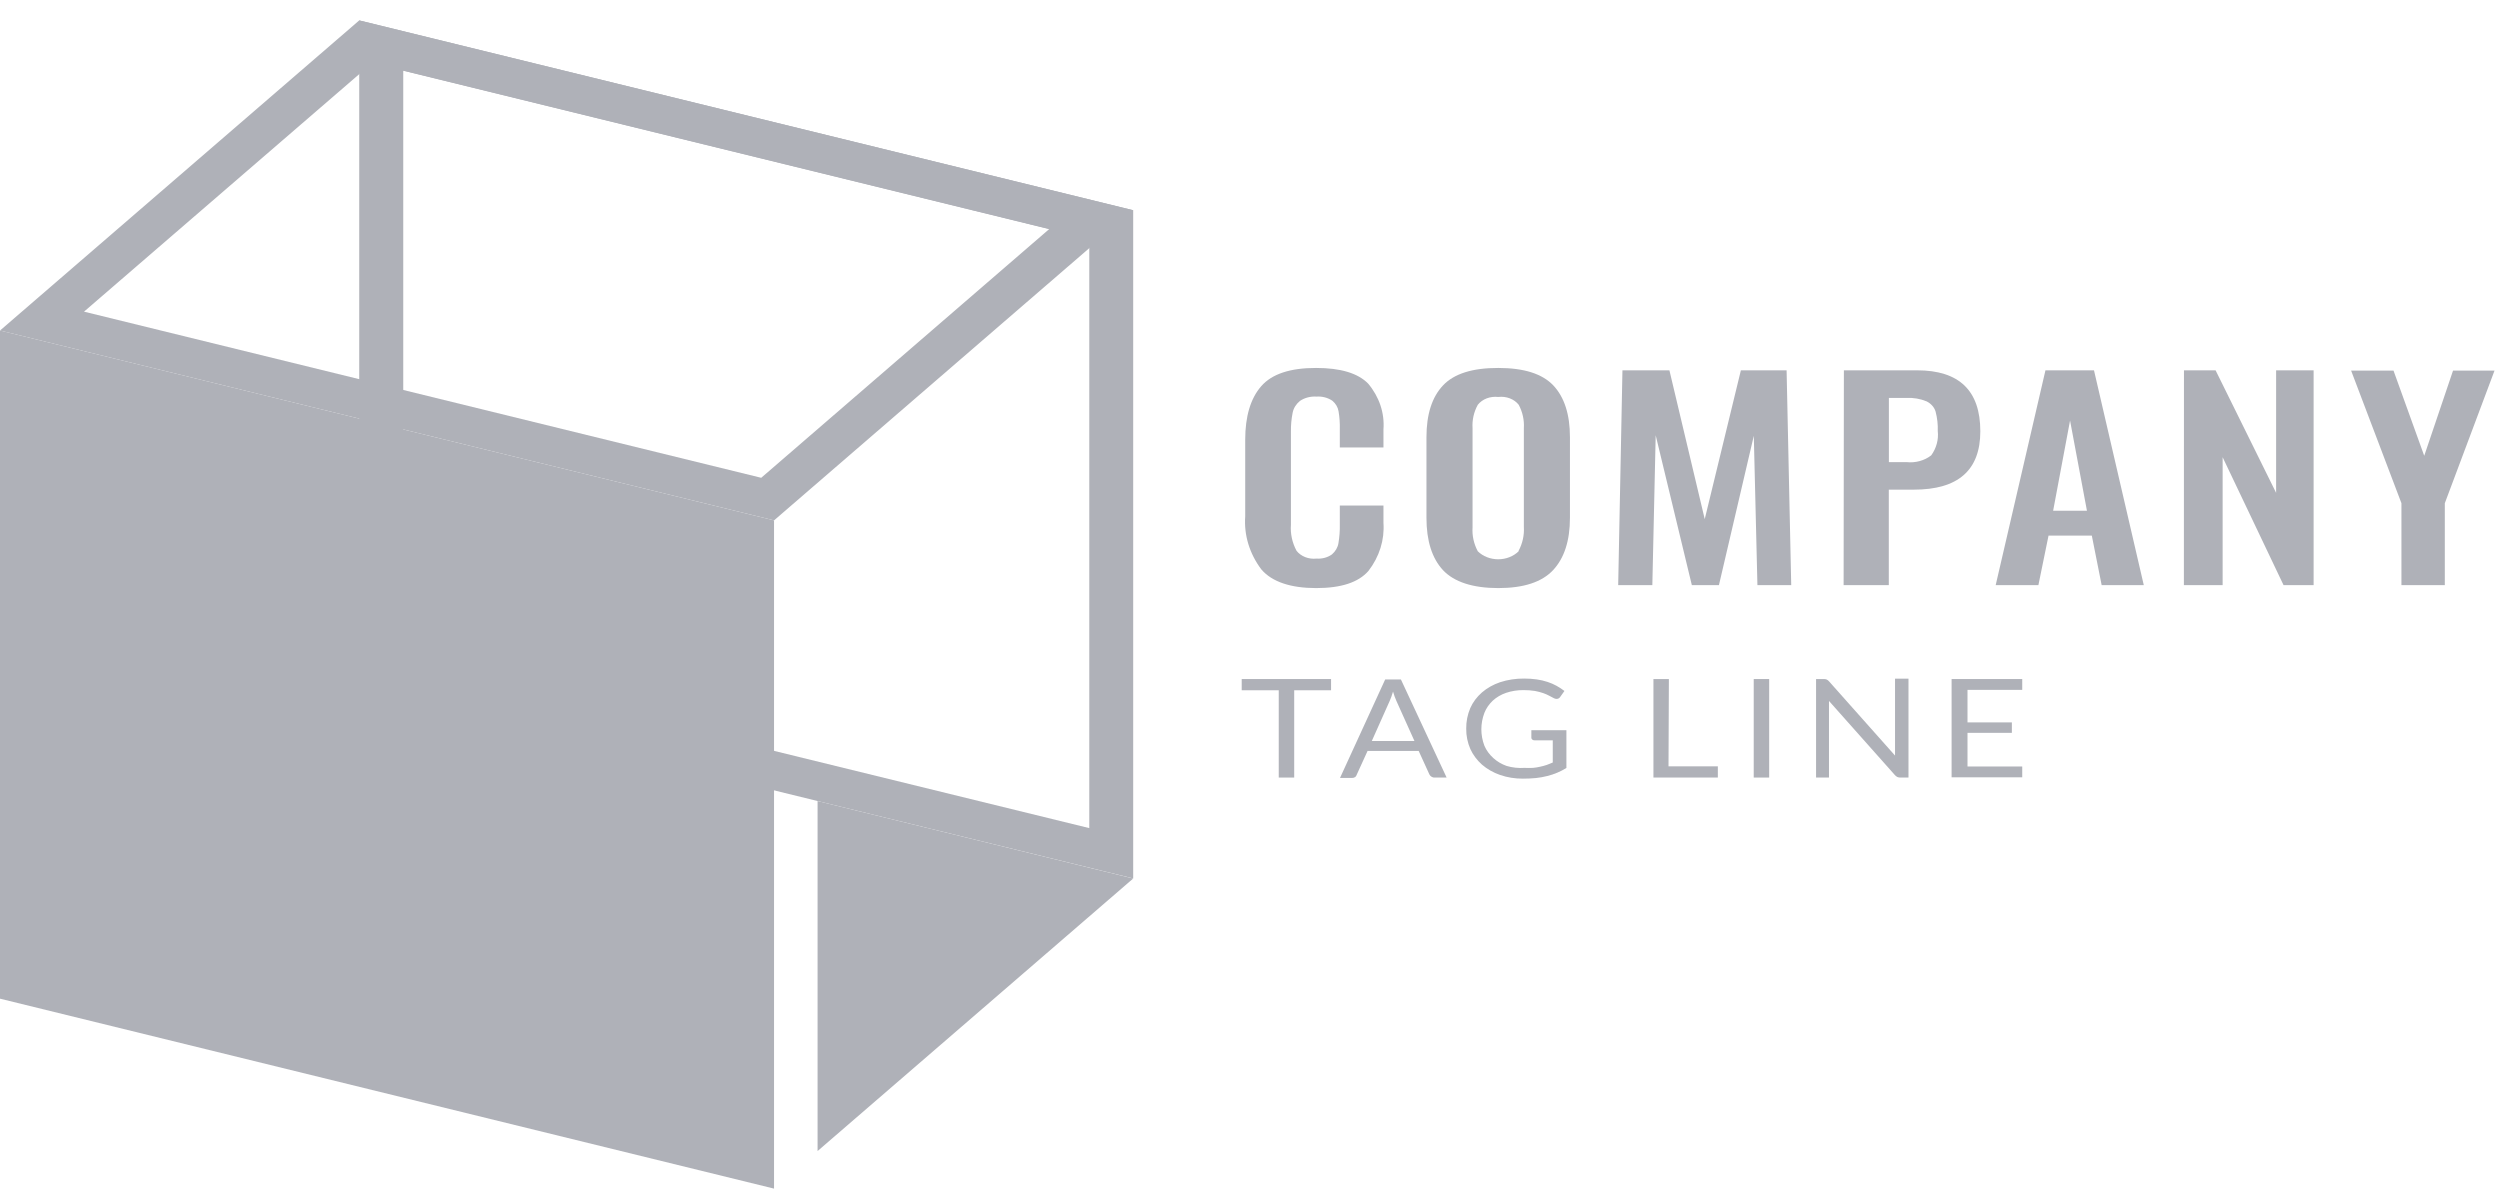
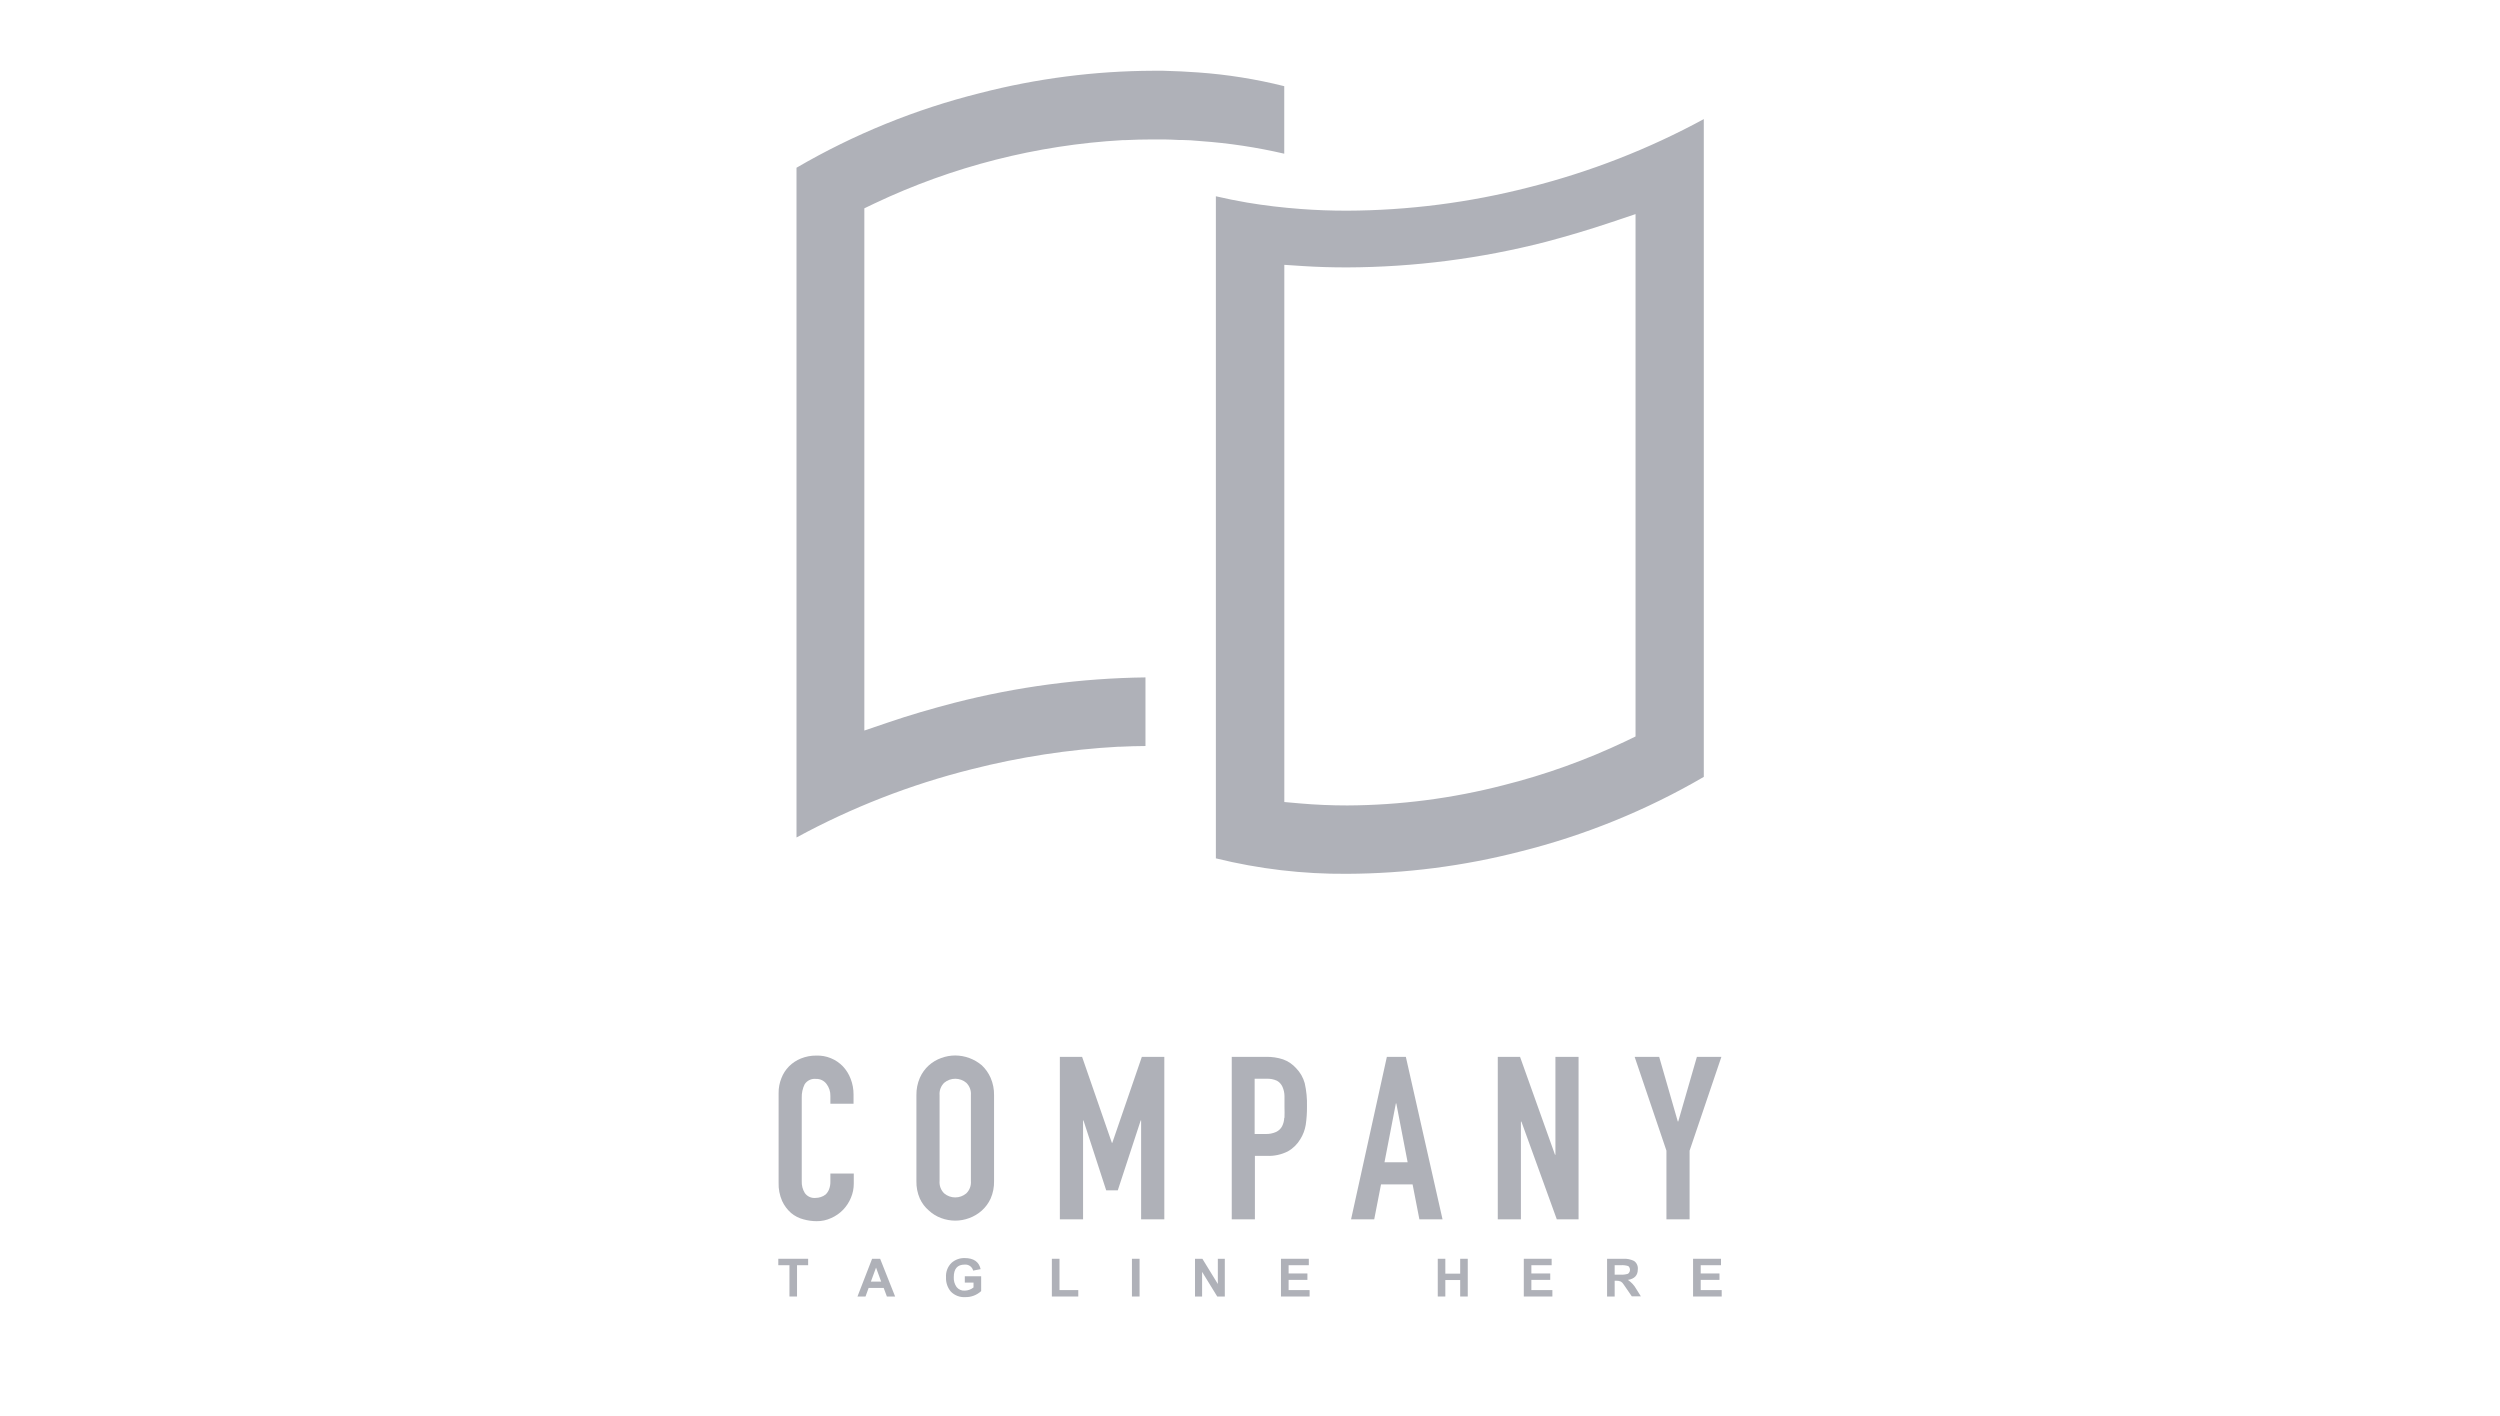
- <svg xmlns="http://www.w3.org/2000/svg" width="94" height="45" viewBox="0 0 94 45" fill="none">
-   <path d="M47.425 21.408C46.982 20.818 46.77 20.121 46.82 19.42V16.536C46.82 15.653 47.021 14.981 47.422 14.521C47.822 14.062 48.511 13.833 49.487 13.835C50.404 13.835 51.056 14.031 51.441 14.422C51.861 14.921 52.065 15.531 52.018 16.146V16.824H50.377V16.137C50.383 15.913 50.367 15.688 50.33 15.466C50.306 15.314 50.223 15.173 50.095 15.067C49.927 14.953 49.715 14.897 49.501 14.912C49.276 14.897 49.053 14.956 48.876 15.076C48.733 15.194 48.637 15.348 48.604 15.516C48.557 15.751 48.535 15.99 48.539 16.229V19.728C48.513 20.065 48.586 20.403 48.75 20.71C48.831 20.814 48.945 20.896 49.077 20.948C49.21 21 49.356 21.019 49.501 21.003C49.711 21.018 49.919 20.962 50.082 20.845C50.215 20.73 50.301 20.581 50.326 20.42C50.364 20.188 50.382 19.953 50.377 19.719V19.009H52.018V19.657C52.064 20.299 51.865 20.936 51.451 21.47C51.074 21.898 50.431 22.112 49.487 22.112C48.543 22.112 47.829 21.883 47.425 21.408Z" fill="#AFB1B8" />
-   <path d="M54.257 21.438C53.842 20.989 53.635 20.335 53.635 19.47V16.437C53.635 15.58 53.842 14.932 54.257 14.492C54.671 14.052 55.364 13.833 56.336 13.835C57.301 13.835 57.99 14.054 58.405 14.492C58.819 14.932 59.03 15.58 59.03 16.437V19.47C59.03 20.326 58.819 20.983 58.398 21.435C57.977 21.886 57.291 22.112 56.336 22.112C55.381 22.112 54.675 21.883 54.257 21.438ZM57.1 20.71C57.249 20.429 57.316 20.121 57.297 19.813V16.099C57.316 15.797 57.25 15.495 57.104 15.22C57.02 15.113 56.904 15.03 56.769 14.978C56.633 14.926 56.483 14.908 56.336 14.926C56.188 14.909 56.038 14.927 55.902 14.978C55.766 15.03 55.649 15.114 55.565 15.22C55.415 15.494 55.348 15.796 55.368 16.099V19.83C55.347 20.139 55.415 20.447 55.565 20.728C55.66 20.822 55.779 20.898 55.911 20.95C56.043 21.002 56.187 21.029 56.333 21.029C56.478 21.029 56.622 21.002 56.754 20.95C56.887 20.898 57.005 20.822 57.1 20.728V20.71Z" fill="#AFB1B8" />
-   <path d="M61.004 13.924H62.77L64.098 19.519L65.457 13.924H67.176L67.35 22H66.079L65.943 16.387L64.632 22H63.613L62.254 16.366L62.128 22H60.844L61.004 13.924Z" fill="#AFB1B8" />
-   <path d="M69.33 13.924H72.082C73.667 13.924 74.46 14.688 74.46 16.217C74.46 17.681 73.625 18.413 71.956 18.411H71.019V22H69.32L69.33 13.924ZM71.681 17.375C71.849 17.394 72.019 17.381 72.181 17.336C72.342 17.292 72.49 17.219 72.615 17.12C72.81 16.848 72.896 16.527 72.86 16.208C72.869 15.962 72.841 15.715 72.778 15.475C72.754 15.395 72.712 15.319 72.653 15.253C72.595 15.187 72.522 15.132 72.439 15.091C72.203 14.993 71.942 14.949 71.681 14.962H71.022V17.375H71.681Z" fill="#AFB1B8" />
-   <path d="M76.909 13.924H78.734L80.606 22H79.022L78.652 20.138H77.025L76.644 22H75.038L76.909 13.924ZM78.469 19.203L77.834 15.812L77.198 19.203H78.469Z" fill="#AFB1B8" />
-   <path d="M82.117 13.924H83.306L85.582 18.531V13.924H86.992V22H85.861L83.571 17.191V22H82.114L82.117 13.924Z" fill="#AFB1B8" />
-   <path d="M90.294 18.921L88.402 13.935H89.996L91.151 17.138L92.234 13.935H93.794L91.925 18.921V22H90.294V18.921Z" fill="#AFB1B8" />
-   <path d="M50.048 25.532V25.954H48.662V29.236H48.081V25.954H46.688V25.532H50.048Z" fill="#AFB1B8" />
-   <path d="M54.393 29.236H53.944C53.899 29.239 53.854 29.226 53.819 29.201C53.785 29.179 53.759 29.15 53.744 29.116L53.343 28.236H51.42L51.019 29.116C51.008 29.153 50.987 29.187 50.958 29.216C50.922 29.24 50.878 29.253 50.832 29.251H50.384L52.083 25.547H52.674L54.393 29.236ZM51.58 27.861H53.183L52.504 26.353C52.454 26.239 52.412 26.123 52.378 26.004C52.354 26.075 52.334 26.142 52.314 26.201L52.252 26.356L51.58 27.861Z" fill="#AFB1B8" />
-   <path d="M57.321 28.872C57.428 28.877 57.534 28.877 57.64 28.872C57.732 28.864 57.823 28.849 57.912 28.828C57.995 28.811 58.077 28.788 58.157 28.761C58.232 28.735 58.306 28.702 58.384 28.67V27.837H57.705C57.688 27.838 57.671 27.836 57.656 27.831C57.64 27.826 57.625 27.818 57.613 27.808C57.602 27.799 57.593 27.789 57.587 27.777C57.581 27.765 57.579 27.753 57.579 27.74V27.456H58.897V28.875C58.79 28.942 58.676 29.001 58.558 29.051C58.437 29.103 58.31 29.145 58.181 29.177C58.042 29.213 57.9 29.238 57.756 29.254C57.591 29.27 57.426 29.277 57.26 29.277C56.967 29.279 56.676 29.233 56.404 29.139C56.15 29.051 55.918 28.919 55.724 28.752C55.535 28.583 55.386 28.384 55.286 28.166C55.179 27.92 55.126 27.659 55.13 27.397C55.126 27.133 55.178 26.871 55.283 26.623C55.38 26.403 55.53 26.203 55.721 26.036C55.915 25.869 56.146 25.739 56.401 25.652C56.691 25.557 57 25.511 57.311 25.514C57.469 25.514 57.627 25.524 57.783 25.546C57.921 25.566 58.057 25.597 58.187 25.64C58.306 25.678 58.42 25.728 58.527 25.787C58.631 25.845 58.73 25.909 58.823 25.98L58.66 26.209C58.647 26.23 58.628 26.247 58.605 26.26C58.581 26.272 58.554 26.279 58.527 26.279C58.489 26.278 58.453 26.268 58.422 26.25C58.371 26.227 58.316 26.197 58.255 26.162C58.183 26.123 58.107 26.09 58.028 26.062C57.926 26.027 57.822 26 57.715 25.98C57.573 25.958 57.428 25.947 57.284 25.948C57.06 25.946 56.837 25.981 56.628 26.051C56.439 26.116 56.269 26.216 56.129 26.344C55.988 26.477 55.88 26.634 55.813 26.805C55.661 27.206 55.661 27.638 55.813 28.039C55.887 28.213 56.003 28.372 56.153 28.506C56.292 28.633 56.461 28.733 56.648 28.799C56.864 28.863 57.093 28.888 57.321 28.872Z" fill="#AFB1B8" />
-   <path d="M62.736 28.814H64.591V29.236H62.169V25.532H62.75L62.736 28.814Z" fill="#AFB1B8" />
-   <path d="M66.521 29.236H65.94V25.532H66.521V29.236Z" fill="#AFB1B8" />
-   <path d="M68.681 25.549C68.716 25.566 68.746 25.589 68.77 25.617L71.253 28.409C71.25 28.365 71.25 28.321 71.253 28.277C71.253 28.236 71.253 28.195 71.253 28.157V25.517H71.759V29.236H71.467C71.424 29.239 71.38 29.232 71.341 29.216C71.306 29.197 71.275 29.173 71.25 29.145L68.77 26.356C68.77 26.4 68.77 26.441 68.77 26.482C68.77 26.523 68.77 26.561 68.77 26.596V29.236H68.284V25.532H68.586C68.619 25.532 68.651 25.538 68.681 25.549Z" fill="#AFB1B8" />
-   <path d="M76.036 25.532V25.939H73.978V27.162H75.646V27.555H73.978V28.82H76.036V29.227H73.38V25.532H76.036Z" fill="#AFB1B8" />
-   <path d="M15.162 2.655L40.957 8.979V31.137L15.162 24.816V2.655ZM13.507 0.767V25.893L42.608 33.029V7.905L13.507 0.767Z" fill="#AFB1B8" />
-   <path d="M29.104 44.692L0 37.55V12.427L29.104 19.566V44.692Z" fill="#AFB1B8" />
-   <path d="M13.99 2.371L39.448 8.615L28.622 17.965L3.159 11.718L13.99 2.371ZM13.507 0.767L0 12.428L29.104 19.566L42.608 7.905L13.507 0.767Z" fill="#AFB1B8" />
-   <path d="M30.741 43.279L42.608 33.032L30.741 30.119V43.279Z" fill="#AFB1B8" />
+ <svg xmlns="http://www.w3.org/2000/svg" width="106" height="60" viewBox="0 0 106 60" fill="none">
+   <path fill-rule="evenodd" clip-rule="evenodd" d="M50.114 5.935H49.977C49.767 5.922 49.557 5.917 49.347 5.912H49.347H49.327H48.892C48.495 5.912 48.09 5.922 47.688 5.942C47.657 5.94 47.627 5.94 47.597 5.942C43.952 6.149 40.382 7.06 37.081 8.625L36.648 8.833V30.975L37.66 30.631C38.548 30.326 39.494 30.052 40.473 29.797C43.119 29.118 45.837 28.757 48.568 28.722V31.631C48.206 31.633 47.855 31.643 47.503 31.661H47.419C45.318 31.776 43.232 32.097 41.191 32.617C38.607 33.264 36.114 34.236 33.772 35.509V7.112C36.205 5.693 38.825 4.627 41.556 3.946C43.953 3.327 46.417 3.009 48.892 3H49.319C49.83 3.013 50.329 3.036 50.797 3.071C52.03 3.158 53.253 3.353 54.452 3.654V6.517C53.287 6.246 52.103 6.067 50.91 5.983C50.886 5.981 50.862 5.979 50.838 5.977C50.591 5.956 50.344 5.935 50.114 5.935ZM55.153 8.861C55.788 8.91 56.446 8.933 57.111 8.933C59.712 8.923 62.303 8.591 64.824 7.943C67.407 7.294 69.899 6.322 72.241 5.05V32.94C69.807 34.358 67.185 35.424 64.455 36.106C62.057 36.723 59.593 37.039 57.118 37.05C55.243 37.065 53.374 36.844 51.553 36.394V8.322C51.983 8.421 52.426 8.513 52.876 8.589C53.615 8.714 54.394 8.805 55.153 8.861ZM69.347 9.078L68.335 9.418C67.404 9.731 66.466 10.011 65.522 10.26C62.775 10.966 59.951 11.328 57.116 11.338C56.456 11.338 55.849 11.32 55.262 11.282L54.455 11.229V31.318V34.006L55.148 34.067C55.79 34.123 56.453 34.151 57.121 34.151C59.354 34.141 61.578 33.853 63.741 33.294C65.522 32.847 67.255 32.224 68.915 31.435L69.347 31.226V9.078Z" fill="#AFB1B8" />
+   <path d="M35.737 45.212C35.592 45.062 35.416 44.943 35.222 44.865C35.028 44.786 34.82 44.75 34.611 44.757C34.389 44.754 34.168 44.796 33.961 44.879C33.772 44.955 33.6 45.068 33.455 45.212C33.312 45.357 33.201 45.53 33.129 45.721C33.05 45.921 33.01 46.134 33.013 46.349V50.143C33.004 50.41 33.055 50.676 33.162 50.921C33.251 51.116 33.381 51.289 33.541 51.43C33.693 51.557 33.871 51.65 34.062 51.699C34.247 51.751 34.438 51.778 34.629 51.778C34.84 51.78 35.05 51.735 35.241 51.646C35.431 51.563 35.603 51.444 35.747 51.295C35.888 51.148 36.001 50.975 36.079 50.786C36.16 50.595 36.201 50.389 36.2 50.181V49.757H35.208V50.095C35.211 50.21 35.192 50.325 35.15 50.433C35.118 50.514 35.069 50.587 35.006 50.647C34.945 50.696 34.874 50.733 34.799 50.756C34.732 50.778 34.662 50.79 34.591 50.791C34.503 50.802 34.413 50.788 34.331 50.753C34.249 50.717 34.179 50.66 34.126 50.588C34.032 50.436 33.986 50.258 33.994 50.08V46.542C33.988 46.346 34.03 46.151 34.116 45.975C34.167 45.895 34.24 45.831 34.326 45.791C34.412 45.75 34.507 45.735 34.601 45.746C34.687 45.743 34.772 45.761 34.849 45.798C34.926 45.836 34.993 45.891 35.044 45.96C35.155 46.106 35.213 46.285 35.208 46.469V46.797H36.19V46.41C36.192 46.183 36.151 45.958 36.069 45.746C35.995 45.548 35.883 45.366 35.737 45.212Z" fill="#AFB1B8" />
+   <path d="M41.629 45.169C41.313 44.902 40.914 44.755 40.501 44.752C40.299 44.753 40.098 44.789 39.909 44.859C39.716 44.928 39.538 45.033 39.385 45.169C39.221 45.317 39.09 45.498 39.001 45.701C38.901 45.932 38.852 46.183 38.856 46.435V50.074C38.849 50.33 38.899 50.585 39.001 50.819C39.09 51.015 39.221 51.189 39.385 51.328C39.537 51.469 39.715 51.578 39.909 51.648C40.098 51.718 40.299 51.754 40.501 51.755C40.703 51.755 40.903 51.719 41.093 51.648C41.29 51.577 41.472 51.468 41.629 51.328C41.787 51.186 41.914 51.013 42.003 50.819C42.105 50.585 42.154 50.33 42.148 50.074V46.435C42.152 46.183 42.103 45.932 42.003 45.701C41.915 45.5 41.788 45.319 41.629 45.169ZM41.166 50.074C41.174 50.171 41.161 50.269 41.127 50.36C41.093 50.451 41.039 50.533 40.969 50.601C40.838 50.711 40.672 50.771 40.502 50.771C40.331 50.771 40.166 50.711 40.035 50.601C39.965 50.533 39.911 50.451 39.877 50.36C39.843 50.269 39.83 50.171 39.838 50.074V46.435C39.83 46.339 39.843 46.241 39.877 46.15C39.911 46.059 39.965 45.976 40.035 45.909C40.166 45.799 40.331 45.739 40.502 45.739C40.672 45.739 40.838 45.799 40.969 45.909C41.039 45.976 41.093 46.059 41.127 46.15C41.161 46.241 41.174 46.339 41.166 46.435V50.074Z" fill="#AFB1B8" />
+   <path d="M49.367 51.699V44.811H48.414L47.161 48.457H47.144L45.881 44.811H44.938V51.699H45.922V47.509H45.94L46.903 50.471H47.394L48.365 47.509H48.383V51.699H49.367Z" fill="#AFB1B8" />
+   <path d="M54.958 45.294C54.806 45.124 54.615 44.994 54.401 44.917C54.171 44.842 53.93 44.806 53.688 44.81H52.226V51.699H53.208V49.009H53.713C54.02 49.023 54.324 48.958 54.599 48.821C54.822 48.697 55.008 48.515 55.138 48.294C55.251 48.111 55.328 47.907 55.363 47.694C55.401 47.435 55.419 47.173 55.416 46.911C55.425 46.58 55.393 46.249 55.32 45.927C55.254 45.688 55.13 45.471 54.958 45.294ZM54.452 47.394C54.448 47.519 54.417 47.641 54.361 47.753C54.305 47.859 54.216 47.943 54.108 47.994C53.963 48.059 53.804 48.089 53.645 48.081H53.197V45.739H53.703C53.856 45.731 54.008 45.761 54.146 45.825C54.248 45.883 54.328 45.972 54.376 46.079C54.43 46.2 54.459 46.331 54.462 46.463C54.462 46.608 54.462 46.761 54.462 46.921C54.462 47.081 54.472 47.247 54.462 47.394H54.452Z" fill="#AFB1B8" />
+   <path d="M59.608 44.811H58.803L57.285 51.699H58.267L58.555 50.219H59.894L60.182 51.699H61.163L59.608 44.811ZM58.702 49.281L59.185 46.784H59.203L59.684 49.281H58.702Z" fill="#AFB1B8" />
+   <path d="M65.95 48.961H65.932L64.45 44.811H63.506V51.699H64.487V47.557H64.508L66.008 51.699H66.931V44.811H65.95V48.961Z" fill="#AFB1B8" />
+   <path d="M71.948 44.811L71.158 47.549H71.138L70.349 44.811H69.309L70.657 48.788V51.699H71.639V48.788L72.987 44.811H71.948Z" fill="#AFB1B8" />
+   <path d="M33 53.645H33.473V54.972H33.794V53.645H34.265V53.372H33V53.645Z" fill="#AFB1B8" />
+   <path d="M36.977 53.372L36.357 54.972H36.698L36.83 54.608H37.468L37.604 54.972H37.953L37.318 53.372H36.977ZM36.926 54.339L37.144 53.746L37.361 54.339H36.926Z" fill="#AFB1B8" />
+   <path d="M40.908 54.382H41.277V54.588C41.169 54.675 41.036 54.722 40.898 54.723C40.833 54.727 40.769 54.715 40.71 54.688C40.651 54.661 40.599 54.621 40.559 54.57C40.474 54.449 40.432 54.302 40.44 54.153C40.44 53.797 40.594 53.619 40.9 53.619C40.981 53.611 41.062 53.633 41.128 53.679C41.194 53.726 41.242 53.795 41.262 53.873L41.578 53.812C41.51 53.5 41.285 53.342 40.9 53.342C40.695 53.337 40.495 53.41 40.341 53.548C40.261 53.628 40.198 53.724 40.159 53.83C40.119 53.937 40.103 54.05 40.111 54.163C40.102 54.382 40.175 54.597 40.316 54.764C40.394 54.844 40.489 54.907 40.594 54.947C40.699 54.988 40.811 55.005 40.923 54.998C41.173 55.005 41.416 54.913 41.601 54.743V54.113H40.908V54.382Z" fill="#AFB1B8" />
+   <path d="M44.923 53.372H44.599V54.972H45.719V54.7H44.923V53.372Z" fill="#AFB1B8" />
+   <path d="M48.318 53.372H47.994V54.972H48.318V53.372Z" fill="#AFB1B8" />
+   <path d="M51.636 54.441L50.981 53.372H50.668V54.972H50.969V53.927L51.611 54.972H51.932V53.372H51.636V54.441Z" fill="#AFB1B8" />
+   <path d="M54.637 54.267H55.434V53.995H54.637V53.645H55.494V53.372H54.313V54.972H55.527V54.7H54.637V54.267Z" fill="#AFB1B8" />
+   <path d="M61.912 54.003H61.282V53.372H60.961V54.972H61.282V54.273H61.912V54.972H62.233V53.372H61.912V54.003Z" fill="#AFB1B8" />
+   <path d="M64.93 54.267H65.73V53.995H64.93V53.645H65.79V53.372H64.609V54.972H65.821V54.7H64.93V54.267Z" fill="#AFB1B8" />
+   <path d="M69.023 54.268C69.302 54.224 69.443 54.077 69.443 53.823C69.451 53.755 69.441 53.686 69.413 53.623C69.386 53.56 69.342 53.506 69.286 53.467C69.141 53.394 68.98 53.361 68.818 53.373H68.14V54.972H68.462V54.303H68.525C68.593 54.299 68.662 54.311 68.725 54.339C68.772 54.368 68.811 54.408 68.839 54.456L69.188 54.964H69.572L69.377 54.652C69.291 54.497 69.17 54.366 69.023 54.268ZM68.699 54.046H68.462V53.645H68.715C68.825 53.636 68.936 53.649 69.041 53.683C69.064 53.703 69.083 53.729 69.095 53.758C69.107 53.787 69.113 53.818 69.111 53.849C69.11 53.88 69.101 53.911 69.087 53.938C69.072 53.966 69.051 53.99 69.026 54.008C68.92 54.041 68.81 54.053 68.699 54.046Z" fill="#AFB1B8" />
+   <path d="M72.11 54.267H72.906V53.995H72.11V53.645H72.97V53.372H71.786V54.972H73V54.7H72.11V54.267Z" fill="#AFB1B8" />
</svg>
